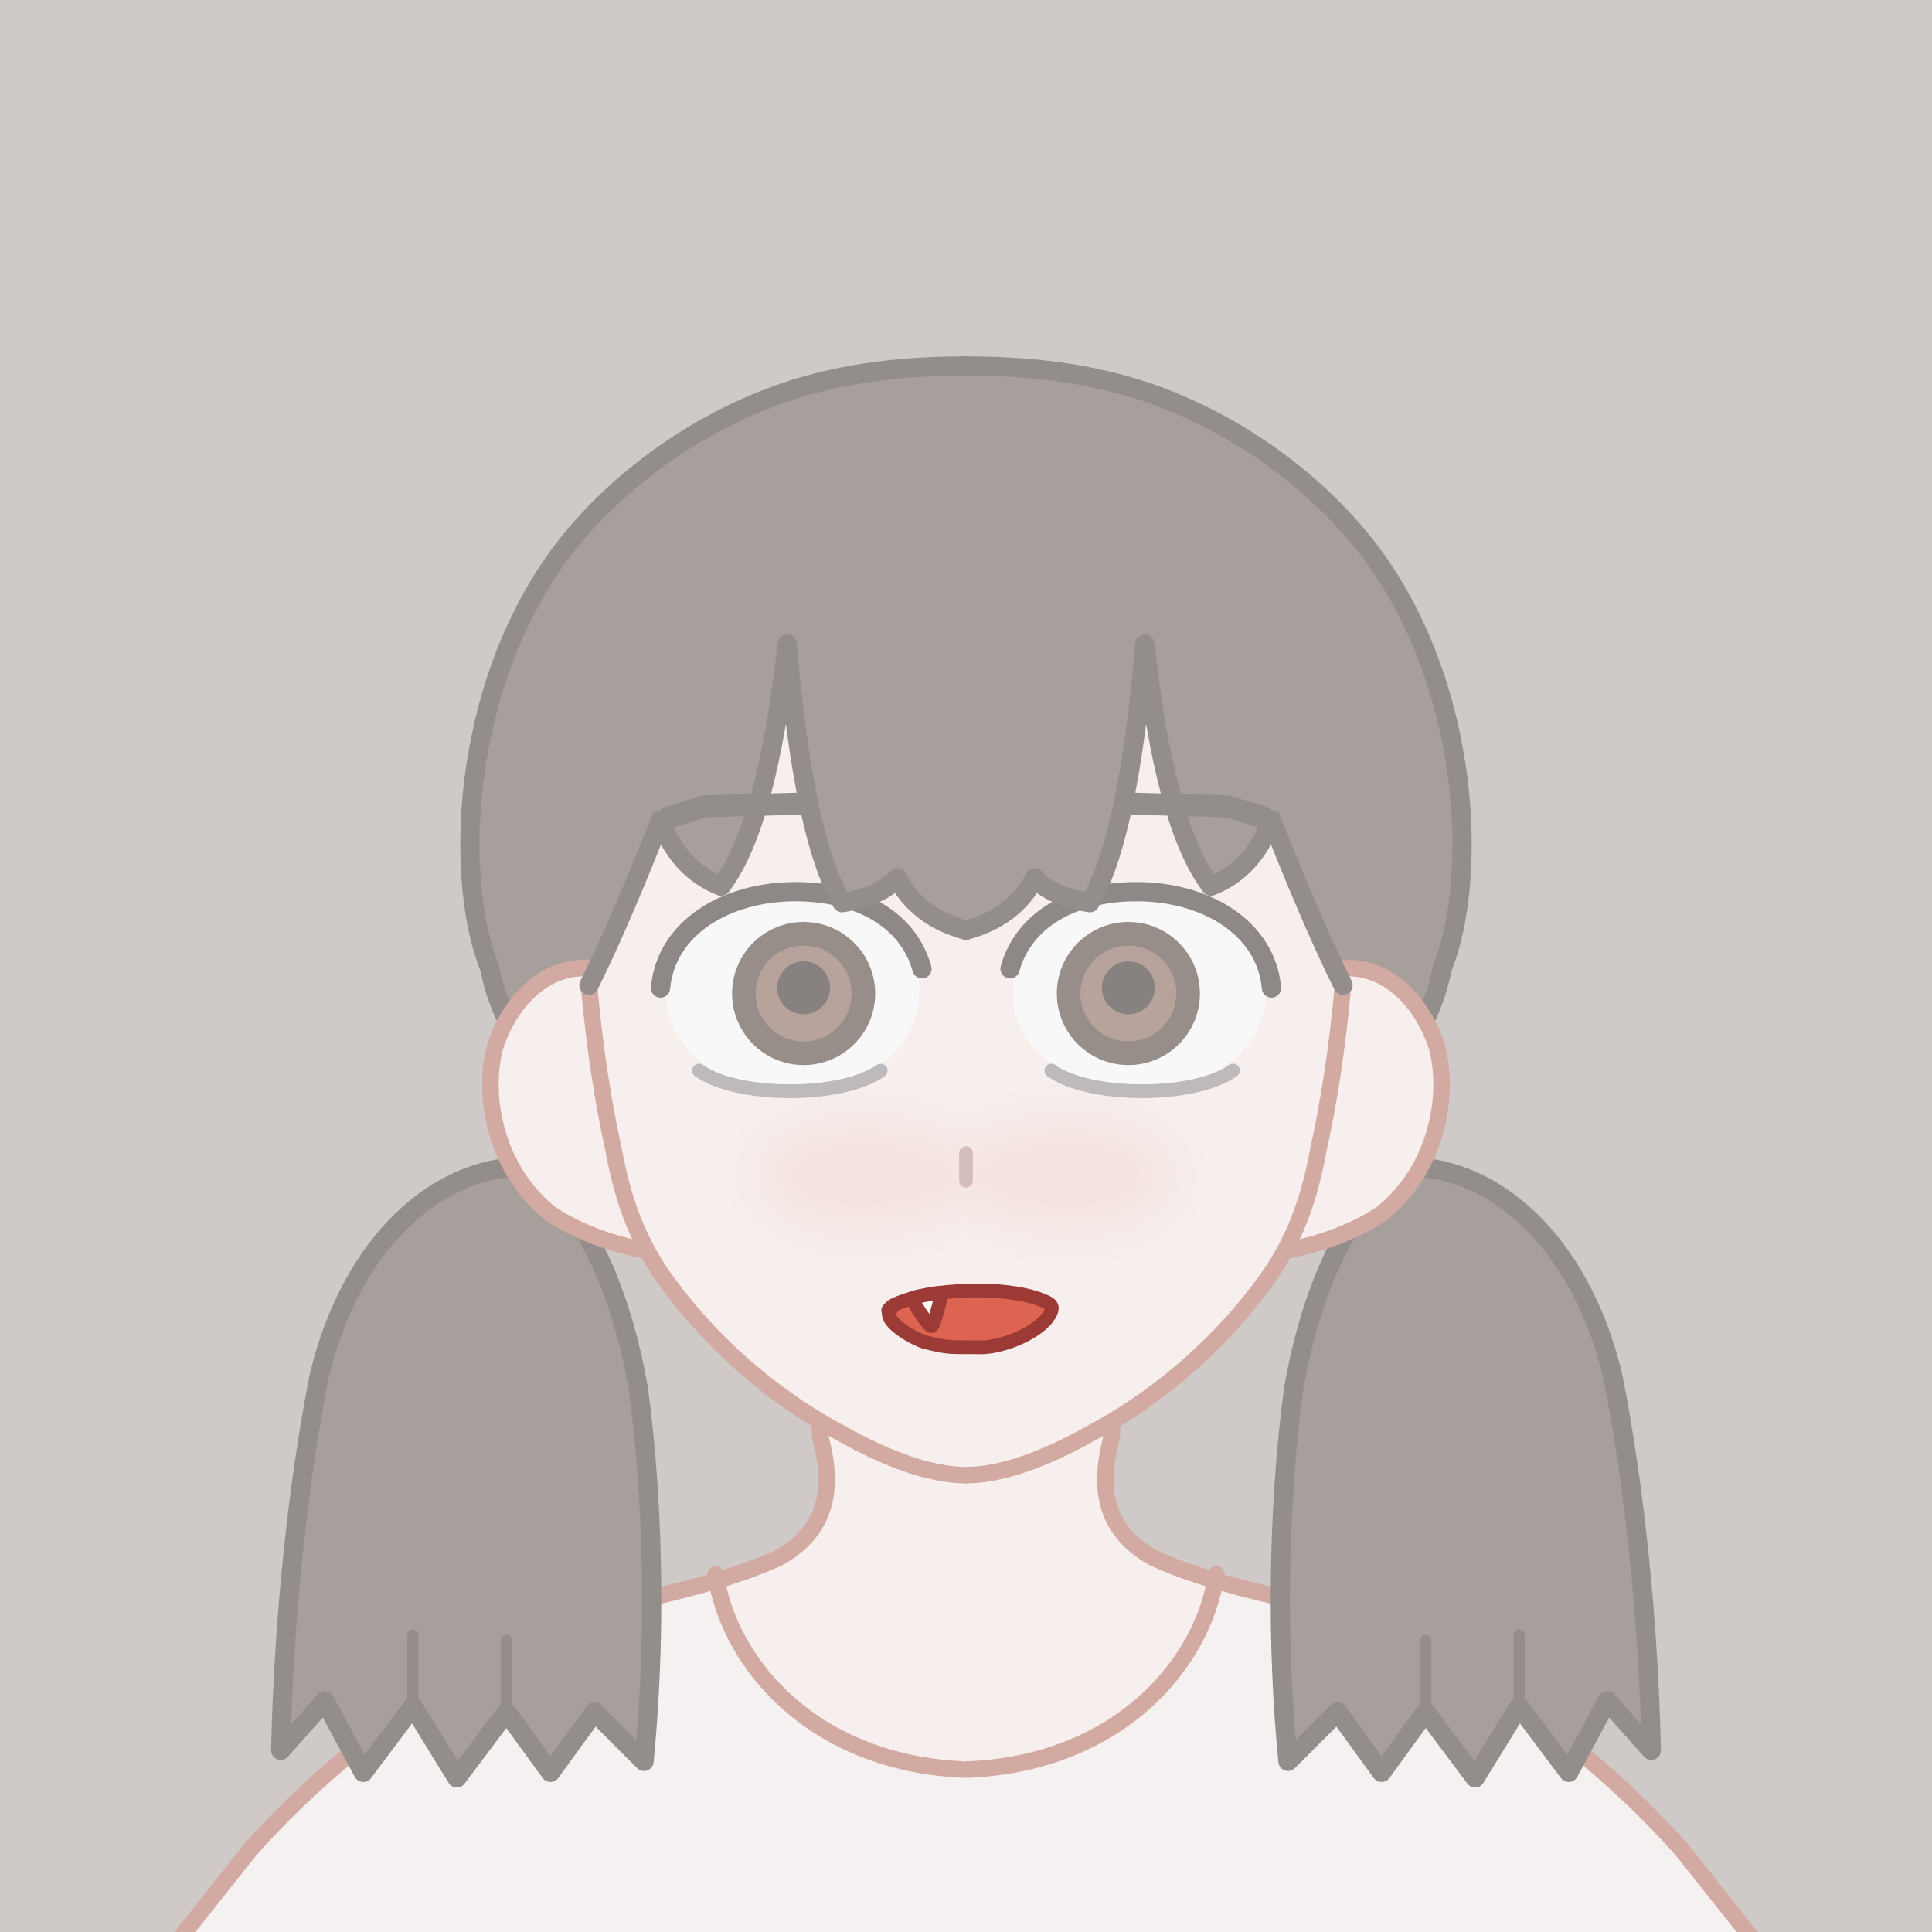
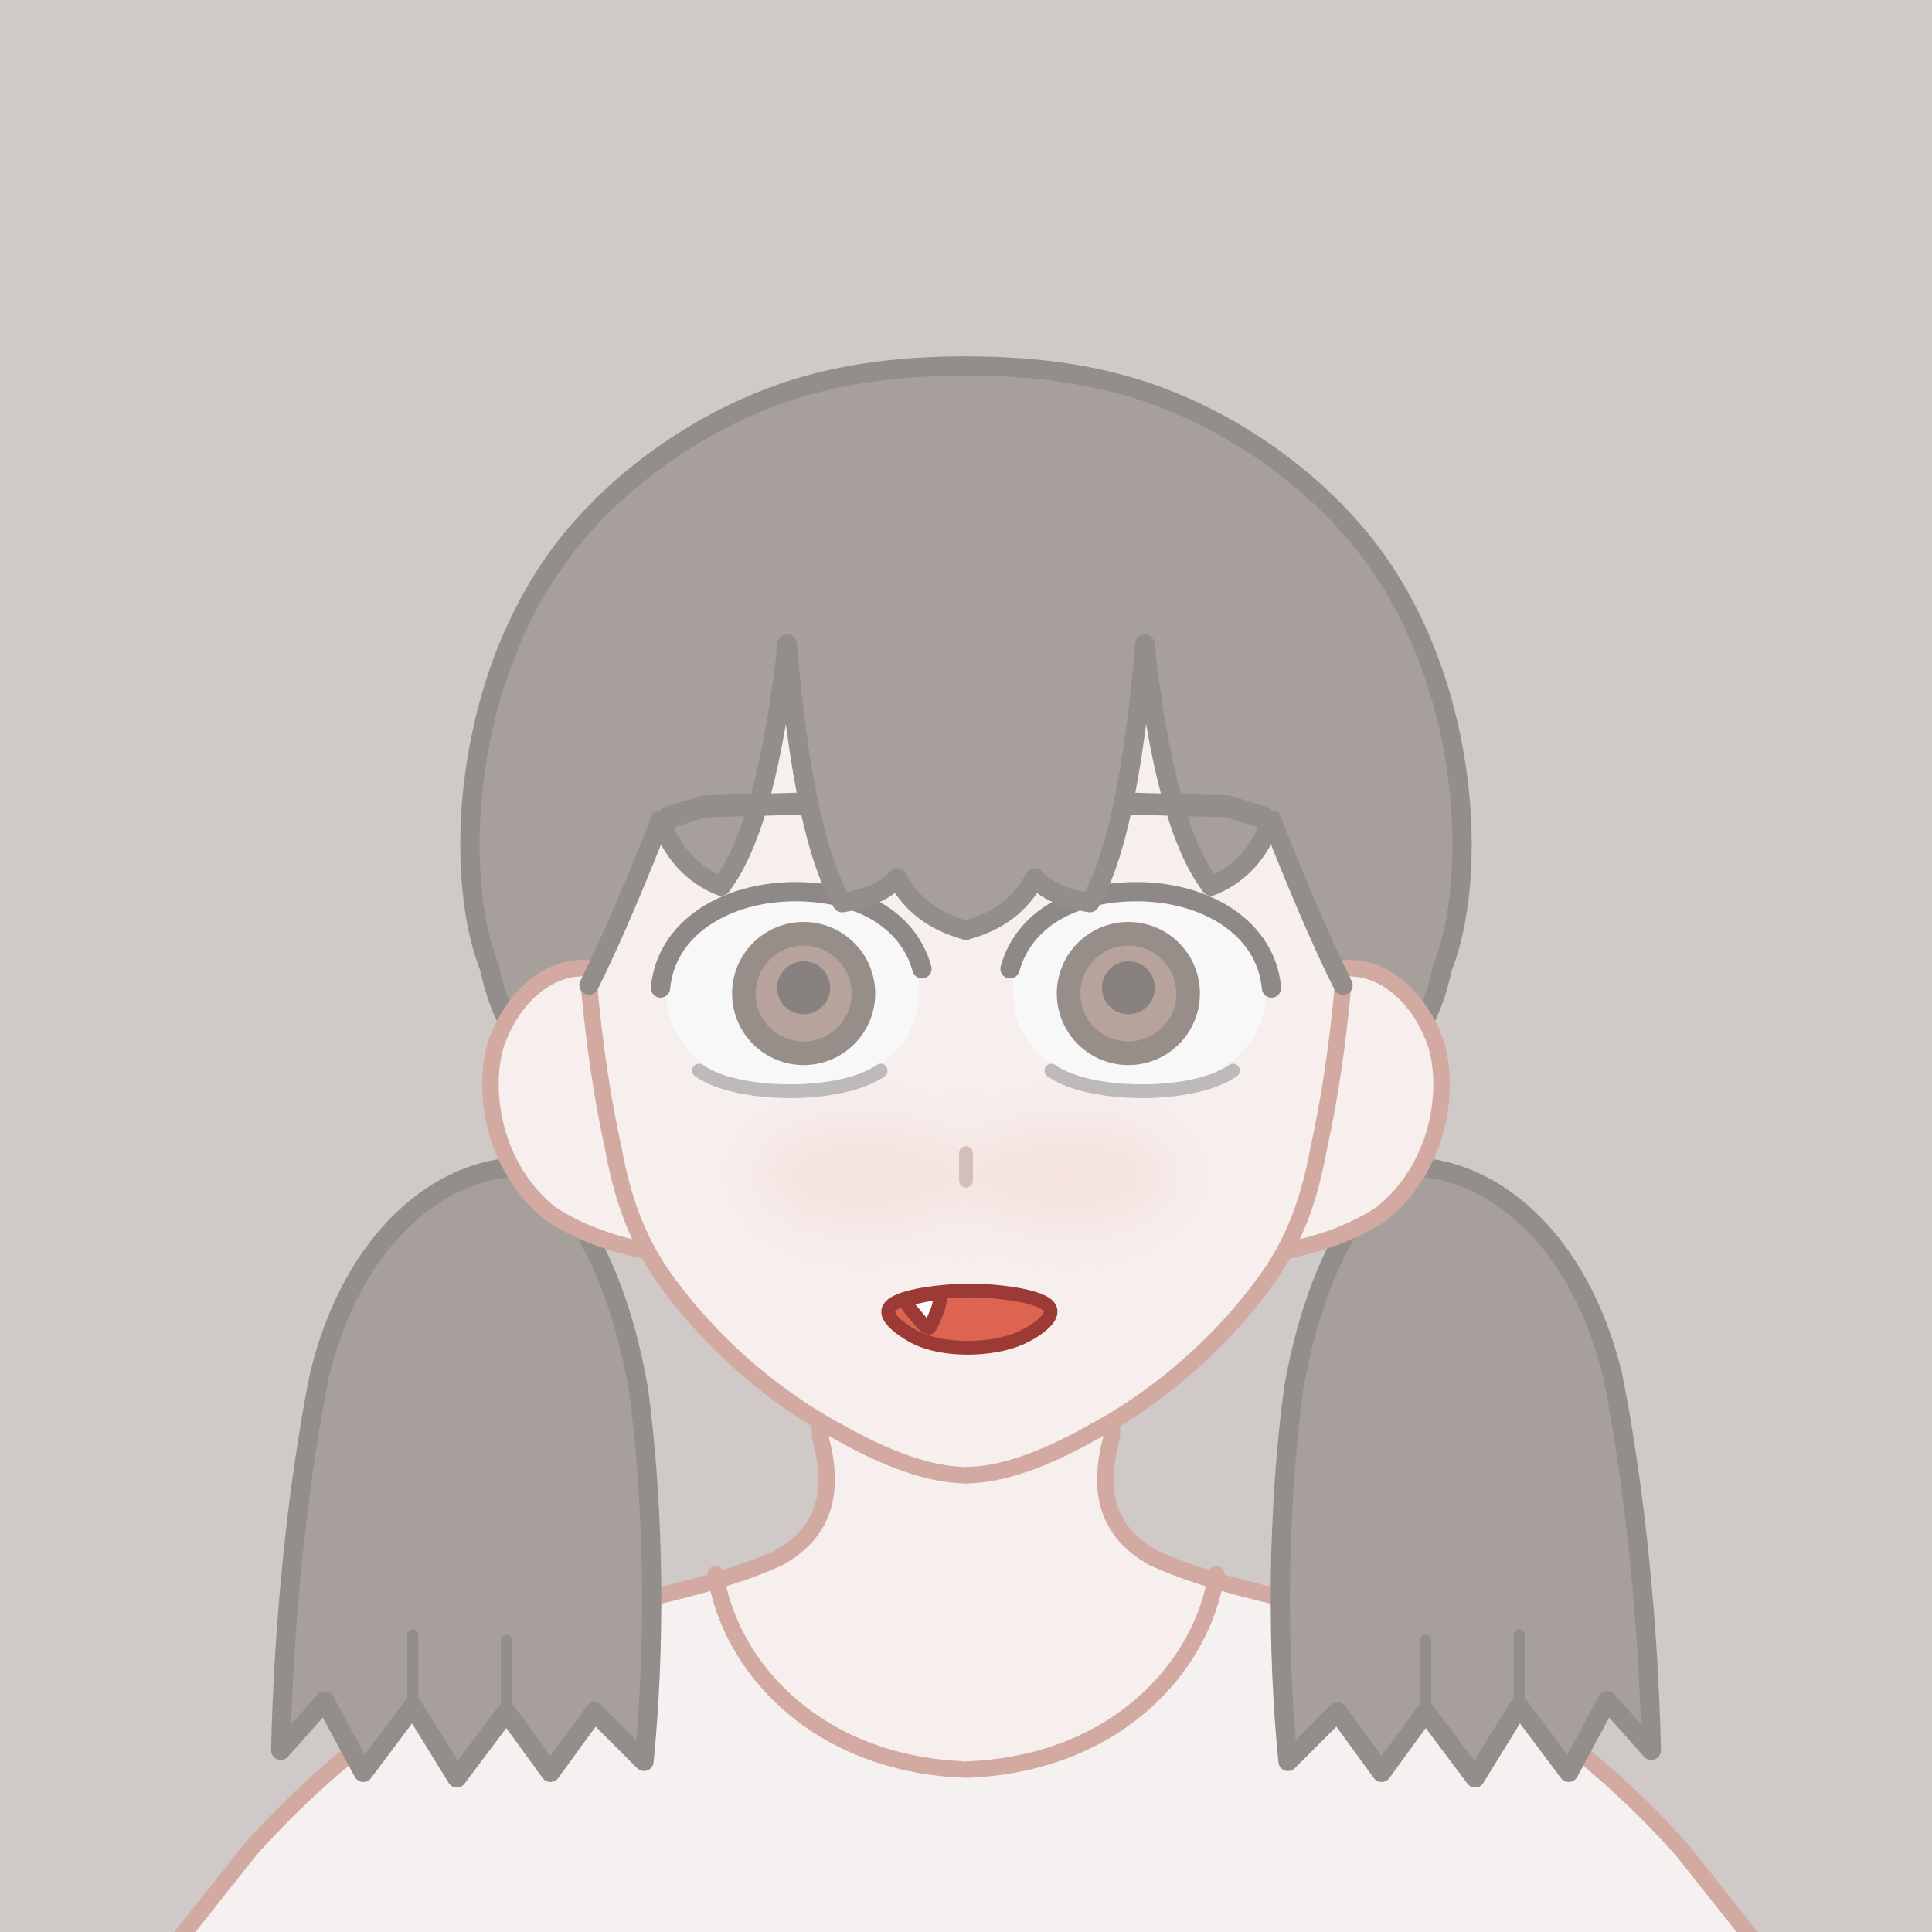
<svg xmlns="http://www.w3.org/2000/svg" width="702" height="702" viewBox="0 0 702 702">
  <defs>
-     <clipPath id="clip-path-1">
+     <clipPath id="clip-path-5">
      <path d="M242 389.2 L386 389.2 L386 464.8 L242 464.8 Z" />
    </clipPath>
    <filter id="filter-1" filterUnits="userSpaceOnUse" x="245" y="377" width="138" height="100" color-interpolation-filters="sRGB">
      <feGaussianBlur in="SourceGraphic" stdDeviation="9" color-interpolation-filters="linearRGB" />
    </filter>
-     <clipPath id="clip-path-2">
+     <clipPath id="clip-path-6">
      <path d="M460 389.2 L316 389.2 L316 464.8 L460 464.8 Z" />
    </clipPath>
    <filter id="filter-2" filterUnits="userSpaceOnUse" x="319" y="377" width="138" height="100" color-interpolation-filters="sRGB">
      <feGaussianBlur in="SourceGraphic" stdDeviation="9" color-interpolation-filters="linearRGB" />
    </filter>
-     <clipPath id="clip-path-3">
+     <clipPath id="clip-path-7">
      <path d="M242 360 C242 338 262 326 288 326 C314 326 334 338 334 360 C334 382 314 396 288 396 C262 396 242 382 242 360 Z" />
    </clipPath>
-     <clipPath id="clip-path-4">
+     <clipPath id="clip-path-8">
      <path d="M460 360 C460 338 440 326 414 326 C388 326 368 338 368 360 C368 382 388 396 414 396 C440 396 460 382 460 360 Z" />
    </clipPath>
  </defs>
  <g id="_ref">
    <g opacity="0.5">
      <rect x="0" y="0" width="702" height="702" fill="#ada19f" />
      <g data-layer="body">
        <g>
          <path d="M260 573 L230 582 C183 596 133 625 91 672 L60 712 L352 712 L352 643 C296 641 265 605 260 573 Z" fill="#f9f2f1" />
          <path d="M296 490 L298 522 C303 540 301 556 283 566 L260 573 C265 605 296 641 352 643 L352 490 Z" fill="#fdeeea" />
          <path d="M230 582 C183 596 133 625 91 672 L64 706" fill="none" stroke="#b46352" stroke-width="6" stroke-linecap="round" stroke-linejoin="round" />
          <path d="M296 500 C298 510 298 516 298 522 C303 540 301 556 283 566 C268 573 248 578 230 582" fill="none" stroke="#b46352" stroke-width="6" stroke-linecap="round" stroke-linejoin="round" />
          <path d="M260 572 C265 605 296 641 351 643" fill="none" stroke="#b46352" stroke-width="6" stroke-linecap="round" stroke-linejoin="round" />
        </g>
        <g>
          <path d="M442 573 L472 582 C519 596 569 625 611 672 L642 712 L350 712 L350 643 C406 641 437 605 442 573 Z" fill="#f9f2f1" />
          <path d="M406 490 L404 522 C399 540 401 556 419 566 L442 573 C437 605 406 641 350 643 L350 490 Z" fill="#fdeeea" />
          <path d="M472 582 C519 596 569 625 611 672 L638 706" fill="none" stroke="#b46352" stroke-width="6" stroke-linecap="round" stroke-linejoin="round" />
          <path d="M406 500 C404 510 404 516 404 522 C399 540 401 556 419 566 C434 573 454 578 472 582" fill="none" stroke="#b46352" stroke-width="6" stroke-linecap="round" stroke-linejoin="round" />
          <path d="M442 572 C437 605 406 641 351 643" fill="none" stroke="#b46352" stroke-width="6" stroke-linecap="round" stroke-linejoin="round" />
        </g>
      </g>
      <g data-layer="hairMid">
        <g>
          <path d="M190 424 C160 424 128 450 116 500 C108 540 103 590 102 636 L118 618 L132 644 L150 620 L166 646 L184 622 L200 644 L216 622 L234 640 C238 600 238 550 232 505 C226 470 212 436 190 424 Z" fill="#5d4e48" />
          <path d="M190 424 C160 424 128 450 116 500 C108 540 103 590 102 636 L118 618 L132 644 L150 620 L166 646 L184 622 L200 644 L216 622 L234 640 C238 600 238 550 232 505 C226 470 212 436 190 424 Z" fill="none" stroke="#352a27" stroke-width="7" stroke-linecap="round" stroke-linejoin="round" />
          <line x1="150" y1="620" x2="150" y2="594" fill="none" stroke="#352a27" stroke-width="4" stroke-linecap="round" stroke-linejoin="round" />
          <line x1="184" y1="622" x2="184" y2="596" fill="none" stroke="#352a27" stroke-width="4" stroke-linecap="round" stroke-linejoin="round" />
        </g>
        <g>
          <path d="M512 424 C542 424 574 450 586 500 C594 540 599 590 600 636 L584 618 L570 644 L552 620 L536 646 L518 622 L502 644 L486 622 L468 640 C464 600 464 550 470 505 C476 470 490 436 512 424 Z" fill="#5d4e48" />
          <path d="M512 424 C542 424 574 450 586 500 C594 540 599 590 600 636 L584 618 L570 644 L552 620 L536 646 L518 622 L502 644 L486 622 L468 640 C464 600 464 550 470 505 C476 470 490 436 512 424 Z" fill="none" stroke="#352a27" stroke-width="7" stroke-linecap="round" stroke-linejoin="round" />
          <line x1="552" y1="620" x2="552" y2="594" fill="none" stroke="#352a27" stroke-width="4" stroke-linecap="round" stroke-linejoin="round" />
          <line x1="518" y1="622" x2="518" y2="596" fill="none" stroke="#352a27" stroke-width="4" stroke-linecap="round" stroke-linejoin="round" />
        </g>
      </g>
      <g data-layer="hairBase">
        <g>
          <path d="M352 133 L351 133 C330 133 310 135 290 141 C254 152 222 176 203 202 C184 228 173 262 171 297 C170 317 172 337 178 352 C180 362 184 372 190 380 L198 386 L352 386 Z" fill="#5d4e48" />
          <path d="M351 133 C330 133 310 135 290 141 C254 152 222 176 203 202 C184 228 173 262 171 297" fill="none" stroke="#352a27" stroke-width="7" stroke-linecap="round" stroke-linejoin="round" />
          <path d="M171 297 C170 317 172 337 178 352 C180 362 184 372 190 380" fill="none" stroke="#352a27" stroke-width="7" stroke-linecap="round" stroke-linejoin="round" />
        </g>
        <g>
          <path d="M350 133 L351 133 C372 133 392 135 412 141 C448 152 480 176 499 202 C518 228 529 262 531 297 C532 317 530 337 524 352 C522 362 518 372 512 380 L504 386 L350 386 Z" fill="#5d4e48" />
          <path d="M351 133 C372 133 392 135 412 141 C448 152 480 176 499 202 C518 228 529 262 531 297" fill="none" stroke="#352a27" stroke-width="7" stroke-linecap="round" stroke-linejoin="round" />
          <path d="M531 297 C532 317 530 337 524 352 C522 362 518 372 512 380" fill="none" stroke="#352a27" stroke-width="7" stroke-linecap="round" stroke-linejoin="round" />
        </g>
      </g>
      <g data-layer="ear">
        <g>
          <path d="M215 352 C200 350 186 362 180 380 C175 398 180 425 200 441 C212 449 226 453 238 455 L225 380 Z" fill="#fdeeea" />
          <path d="M215 352 C200 350 186 362 180 380 C175 398 180 425 200 441 C212 449 226 453 238 455" fill="none" stroke="#b46352" stroke-width="6" stroke-linecap="round" stroke-linejoin="round" />
        </g>
        <g>
          <path d="M487 352 C502 350 516 362 522 380 C527 398 522 425 502 441 C490 449 476 453 464 455 L477 380 Z" fill="#fdeeea" />
          <path d="M487 352 C502 350 516 362 522 380 C527 398 522 425 502 441 C490 449 476 453 464 455" fill="none" stroke="#b46352" stroke-width="6" stroke-linecap="round" stroke-linejoin="round" />
        </g>
      </g>
      <g data-layer="face">
        <g>
          <path d="M352 200 L351 200 C322 200 296 208 278 228 C262 246 250 272 240 298 C232 318 223 340 214 358 C216 380 219 400 223 418 C227 440 234 455 244 468 C262 492 285 510 306 521 C322 530 338 536 351 536 L352 536 Z" fill="#fdeeea" />
          <path d="M214 358 C216 380 219 400 223 418 C227 440 234 455 244 468 C262 492 285 510 306 521 C322 530 338 536 351 536" fill="none" stroke="#b46352" stroke-width="6" stroke-linecap="round" stroke-linejoin="round" />
        </g>
        <g>
          <path d="M350 200 L351 200 C380 200 406 208 424 228 C440 246 452 272 462 298 C470 318 479 340 488 358 C486 380 483 400 479 418 C475 440 468 455 458 468 C440 492 417 510 396 521 C380 530 364 536 351 536 L350 536 Z" fill="#fdeeea" />
          <path d="M488 358 C486 380 483 400 479 418 C475 440 468 455 458 468 C440 492 417 510 396 521 C380 530 364 536 351 536" fill="none" stroke="#b46352" stroke-width="6" stroke-linecap="round" stroke-linejoin="round" />
        </g>
      </g>
      <g data-layer="makeup">
-         <g clip-path="url(#clip-path-1)">
+         <g clip-path="url(#clip-path-5)">
          <g filter="url(#filter-1)">
            <ellipse cx="314" cy="427" rx="40" ry="21" fill="#f3bfb8" opacity="0.5" />
          </g>
        </g>
-         <g clip-path="url(#clip-path-2)">
+         <g clip-path="url(#clip-path-6)">
          <g filter="url(#filter-2)">
            <ellipse cx="388" cy="427" rx="40" ry="21" fill="#f3bfb8" opacity="0.5" />
          </g>
        </g>
      </g>
      <g data-layer="mouth">
        <line x1="351" y1="419" x2="351" y2="429" fill="none" stroke="#b98a88" stroke-width="5" stroke-linecap="round" />
      </g>
      <g data-layer="eye">
        <path d="M242 360 C242 338 262 326 288 326 C314 326 334 338 334 360 C334 382 314 396 288 396 C262 396 242 382 242 360 Z" fill="#ffffff" />
-         <g clip-path="url(#clip-path-3)">
+         <g clip-path="url(#clip-path-7)">
          <g>
            <circle cx="292" cy="361" r="26" fill="#3e2a22" />
            <circle cx="292" cy="361" r="17.42" fill="#7e5647" />
            <circle cx="292" cy="358.92" r="9.62" fill="#1e1410" />
          </g>
        </g>
        <g>
          <path d="M254 389 C268 399 306 399 320 389" fill="none" stroke="#8b8284" stroke-width="5" stroke-linecap="round" />
          <path d="M240 359 C242 337 264 324 289 324 C312 324 330 334 335 352" fill="none" stroke="#2b201d" stroke-width="7" stroke-linecap="round" stroke-linejoin="round" />
        </g>
        <g>
          <path d="M460 360 C460 338 440 326 414 326 C388 326 368 338 368 360 C368 382 388 396 414 396 C440 396 460 382 460 360 Z" fill="#ffffff" />
-           <g clip-path="url(#clip-path-4)">
+           <g clip-path="url(#clip-path-8)">
            <g>
              <circle cx="410" cy="361" r="26" fill="#3e2a22" />
              <circle cx="410" cy="361" r="17.42" fill="#7e5647" />
              <circle cx="410" cy="358.92" r="9.62" fill="#1e1410" />
            </g>
          </g>
          <g>
            <path d="M448 389 C434 399 396 399 382 389" fill="none" stroke="#8b8284" stroke-width="5" stroke-linecap="round" />
            <path d="M462 359 C460 337 438 324 413 324 C390 324 372 334 367 352" fill="none" stroke="#2b201d" stroke-width="7" stroke-linecap="round" stroke-linejoin="round" />
          </g>
        </g>
      </g>
      <g data-layer="hairLine">
        <path d="M351 200 C322 200 296 208 278 228 C262 246 250 272 240 298 C232 318 223 340 214 358" fill="none" stroke="#352a27" stroke-width="7" stroke-linecap="round" stroke-linejoin="round" />
        <path d="M351 200 C380 200 406 208 424 228 C440 246 452 272 462 298 C470 318 479 340 488 358" fill="none" stroke="#352a27" stroke-width="7" stroke-linecap="round" stroke-linejoin="round" />
      </g>
      <g data-layer="hairFront">
        <g>
          <path d="M240 298 C244.4 310 251.733 318 262 322 C273.2 307.333 281.2 278 286 234 C290 281 296.667 312.333 306 328 C315.333 326.533 322 323.533 326 319 C331 328.533 339.333 334.867 351 338 L352 338 L352 150 L200 250 Z" fill="#5d4e48" />
          <path d="M240 298 C244.4 310 251.733 318 262 322 C273.2 307.333 281.2 278 286 234 C290 281 296.667 312.333 306 328 C315.333 326.533 322 323.533 326 319 C331 328.533 339.333 334.867 351 338" fill="none" stroke="#352a27" stroke-width="7" stroke-linecap="round" stroke-linejoin="round" />
        </g>
        <g>
          <path d="M462 298 C457.6 310 450.267 318 440 322 C428.8 307.333 420.8 278 416 234 C412 281 405.333 312.333 396 328 C386.667 326.533 380 323.533 376 319 C371 328.533 362.667 334.867 351 338 L350 338 L350 150 L502 250 Z" fill="#5d4e48" />
          <path d="M462 298 C457.6 310 450.267 318 440 322 C428.8 307.333 420.8 278 416 234 C412 281 405.333 312.333 396 328 C386.667 326.533 380 323.533 376 319 C371 328.533 362.667 334.867 351 338" fill="none" stroke="#352a27" stroke-width="7" stroke-linecap="round" stroke-linejoin="round" />
        </g>
      </g>
      <g data-layer="brow">
        <polyline points="243,297 256,293 291,292" fill="none" stroke="#352a27" stroke-width="8" stroke-linecap="round" stroke-linejoin="round" />
        <polyline points="459,297 446,293 411,292" fill="none" stroke="#352a27" stroke-width="8" stroke-linecap="round" stroke-linejoin="round" />
      </g>
    </g>
  </g>
  <g id="full">
-     <g>
-     </g>
-     <path d="M322.763 476.238 C322.387 476.05 324.279 474.468 324.408 474.401 C336.966 467.937 365.165 467.143 378.097 472.238 C381.439 473.555 383.306 474.271 381.43 477.572 C377.507 484.474 363.711 489.733 356.128 489.565 C346.577 489.354 345.453 490.118 336.059 487.643 C333.011 486.839 321.658 480.88 323.079 476.616 C323.606 475.034 323.957 476.835 322.763 476.238 Z" fill="#dc6450" stroke="#9c3b36" stroke-width="5" stroke-linecap="round" stroke-linejoin="round" />
-     <path d="M341.888 469.975 C341.655 469.468 337.545 470.331 336.89 470.448 C336.137 470.583 331.56 471.357 331.538 471.895 C331.498 472.902 336.765 481.008 338.207 481.811 C338.792 482.136 339.159 480.856 339.294 480.544 C339.644 479.733 342.562 470.412 341.713 469.823 Z" fill="#ffffff" stroke="#9c3b36" stroke-width="5" stroke-linecap="round" stroke-linejoin="round" />
+     <path d="M324.092 479.657 C323.438 478.853 323.033 478.129 322.836 477.475 C320.789 470.638 344.505 469.174 347.987 469.035 C353.689 468.807 359.518 469.034 364.798 469.702 C366.748 469.949 374.604 470.874 378.932 473.125 C384.991 476.278 379.913 480.715 376.195 483.248 C374.544 484.372 372.666 485.383 370.695 486.252 C360.455 490.766 342.491 491.164 332.245 485.738 C329.464 484.265 325.964 481.962 324.092 479.657 Z" fill="#dc6450" stroke="#9c3b36" stroke-width="5" stroke-linecap="round" stroke-linejoin="round" />
+     <path d="M341.888 469.975 C341.662 469.482 337.575 470.308 336.89 470.448 C326.351 472.599 328.062 472.133 334.75 480.433 C335.112 480.881 337.089 482.787 337.669 482.369 C338.293 481.921 340.704 476.027 340.89 475.335 C341.065 474.688 342.289 470.223 341.713 469.823 Z" fill="#ffffff" stroke="#9c3b36" stroke-width="5" stroke-linecap="round" stroke-linejoin="round" />
  </g>
</svg>
